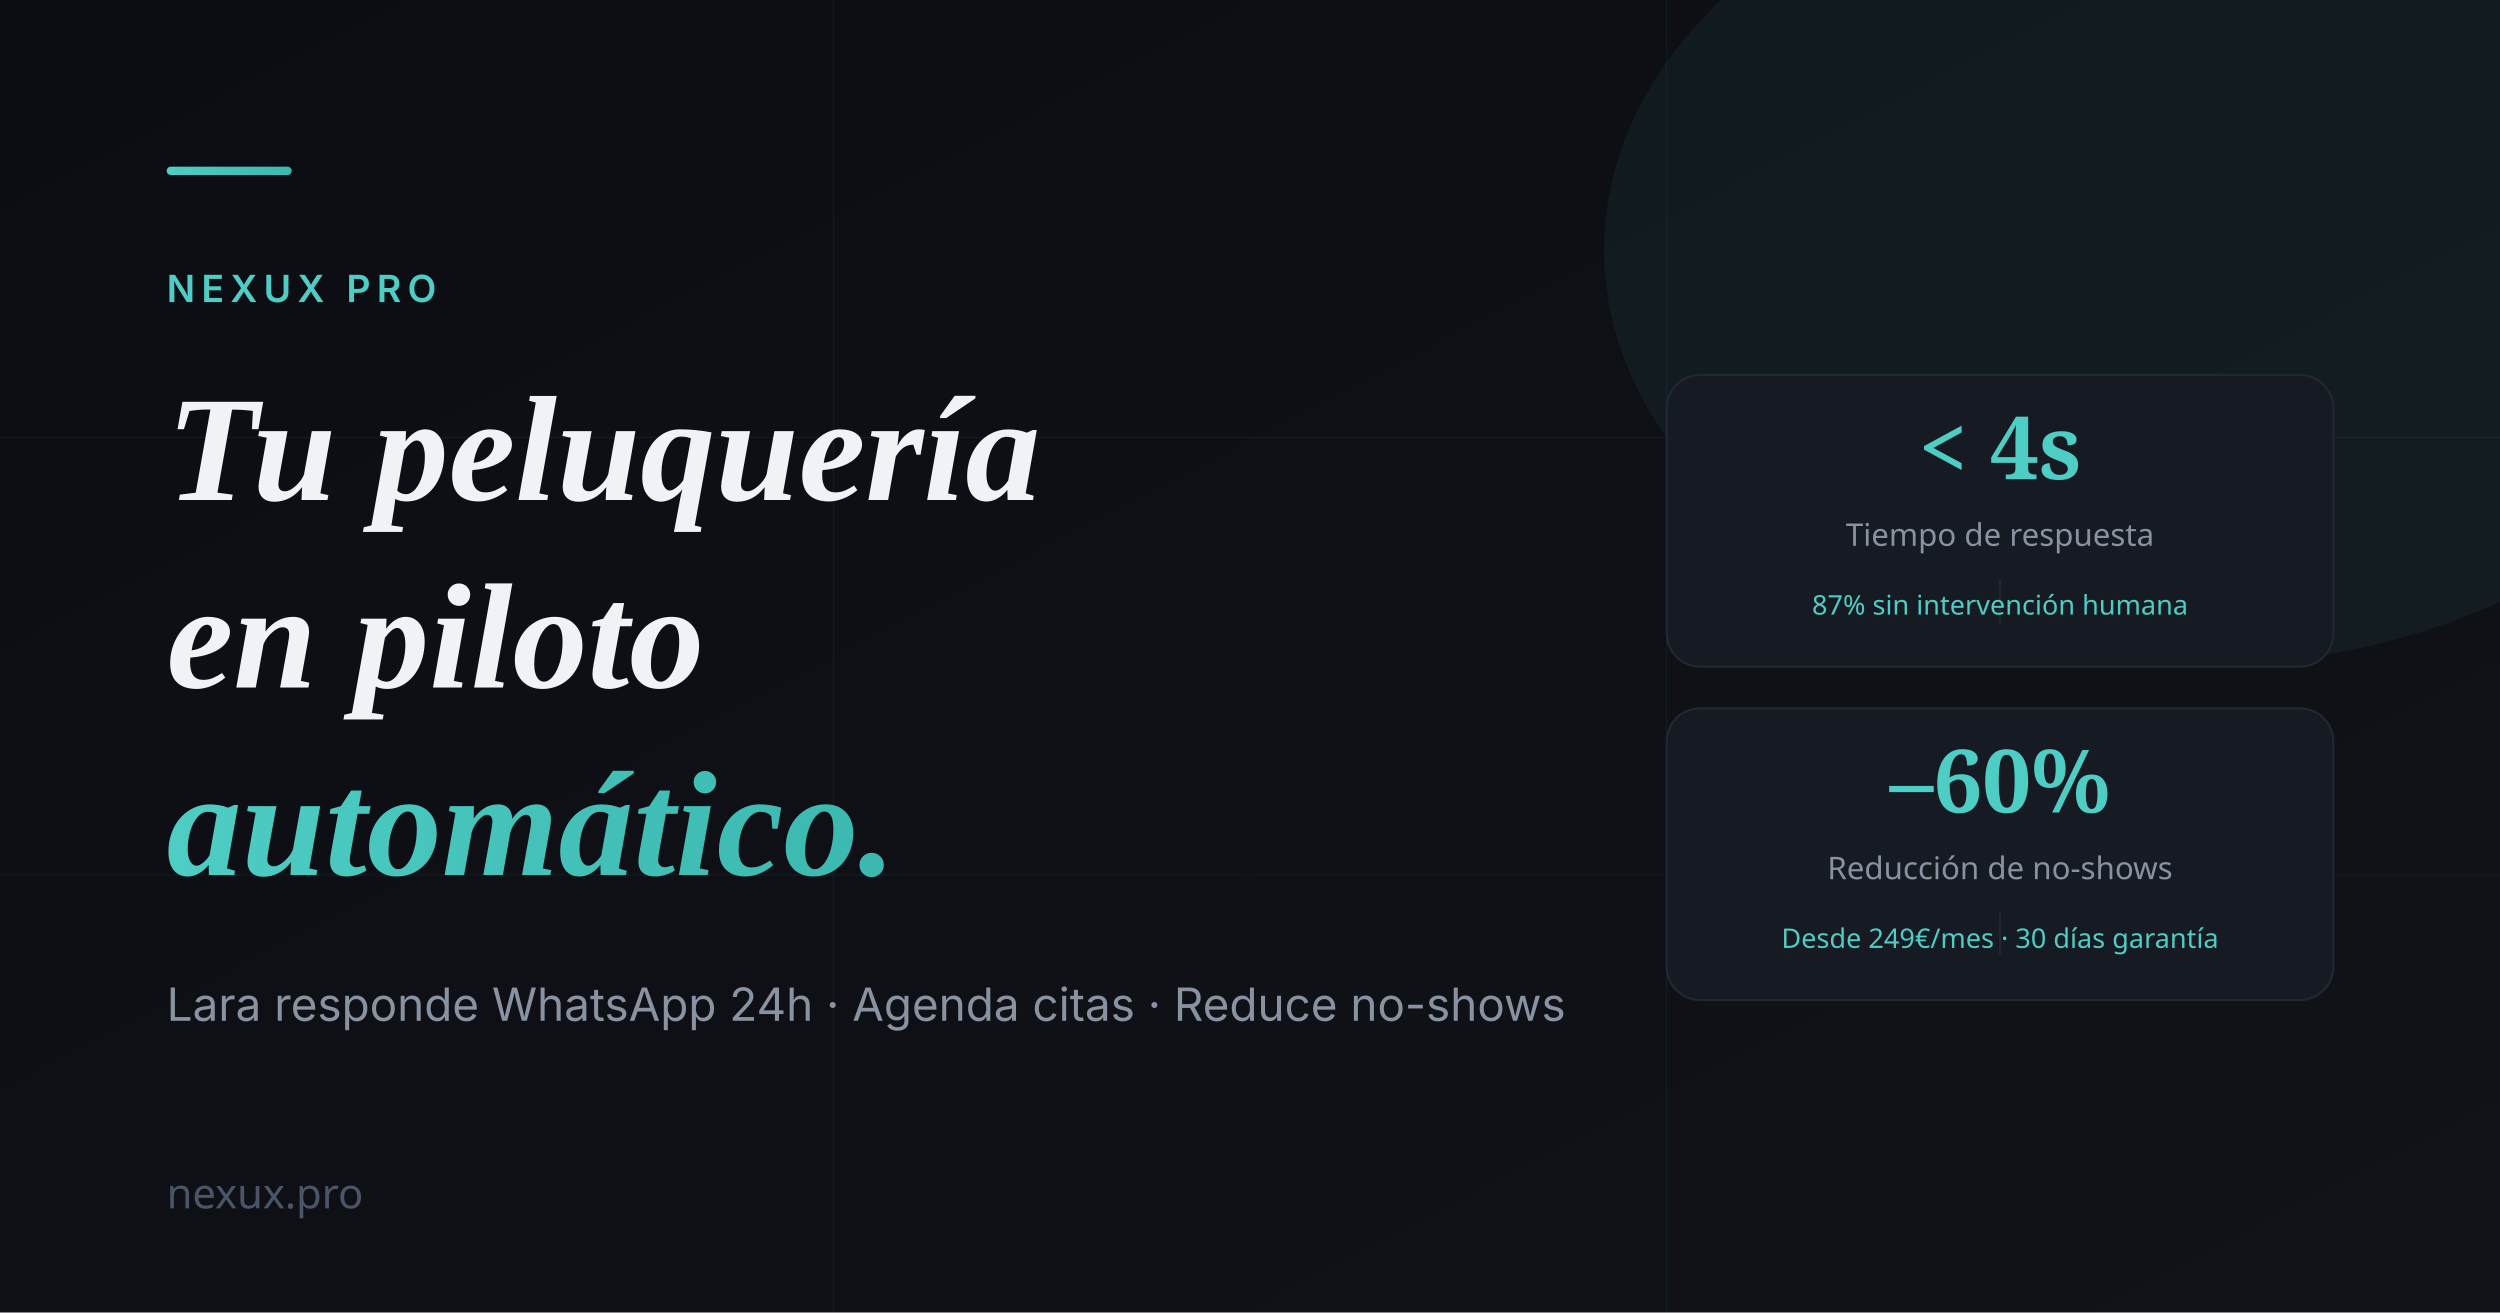
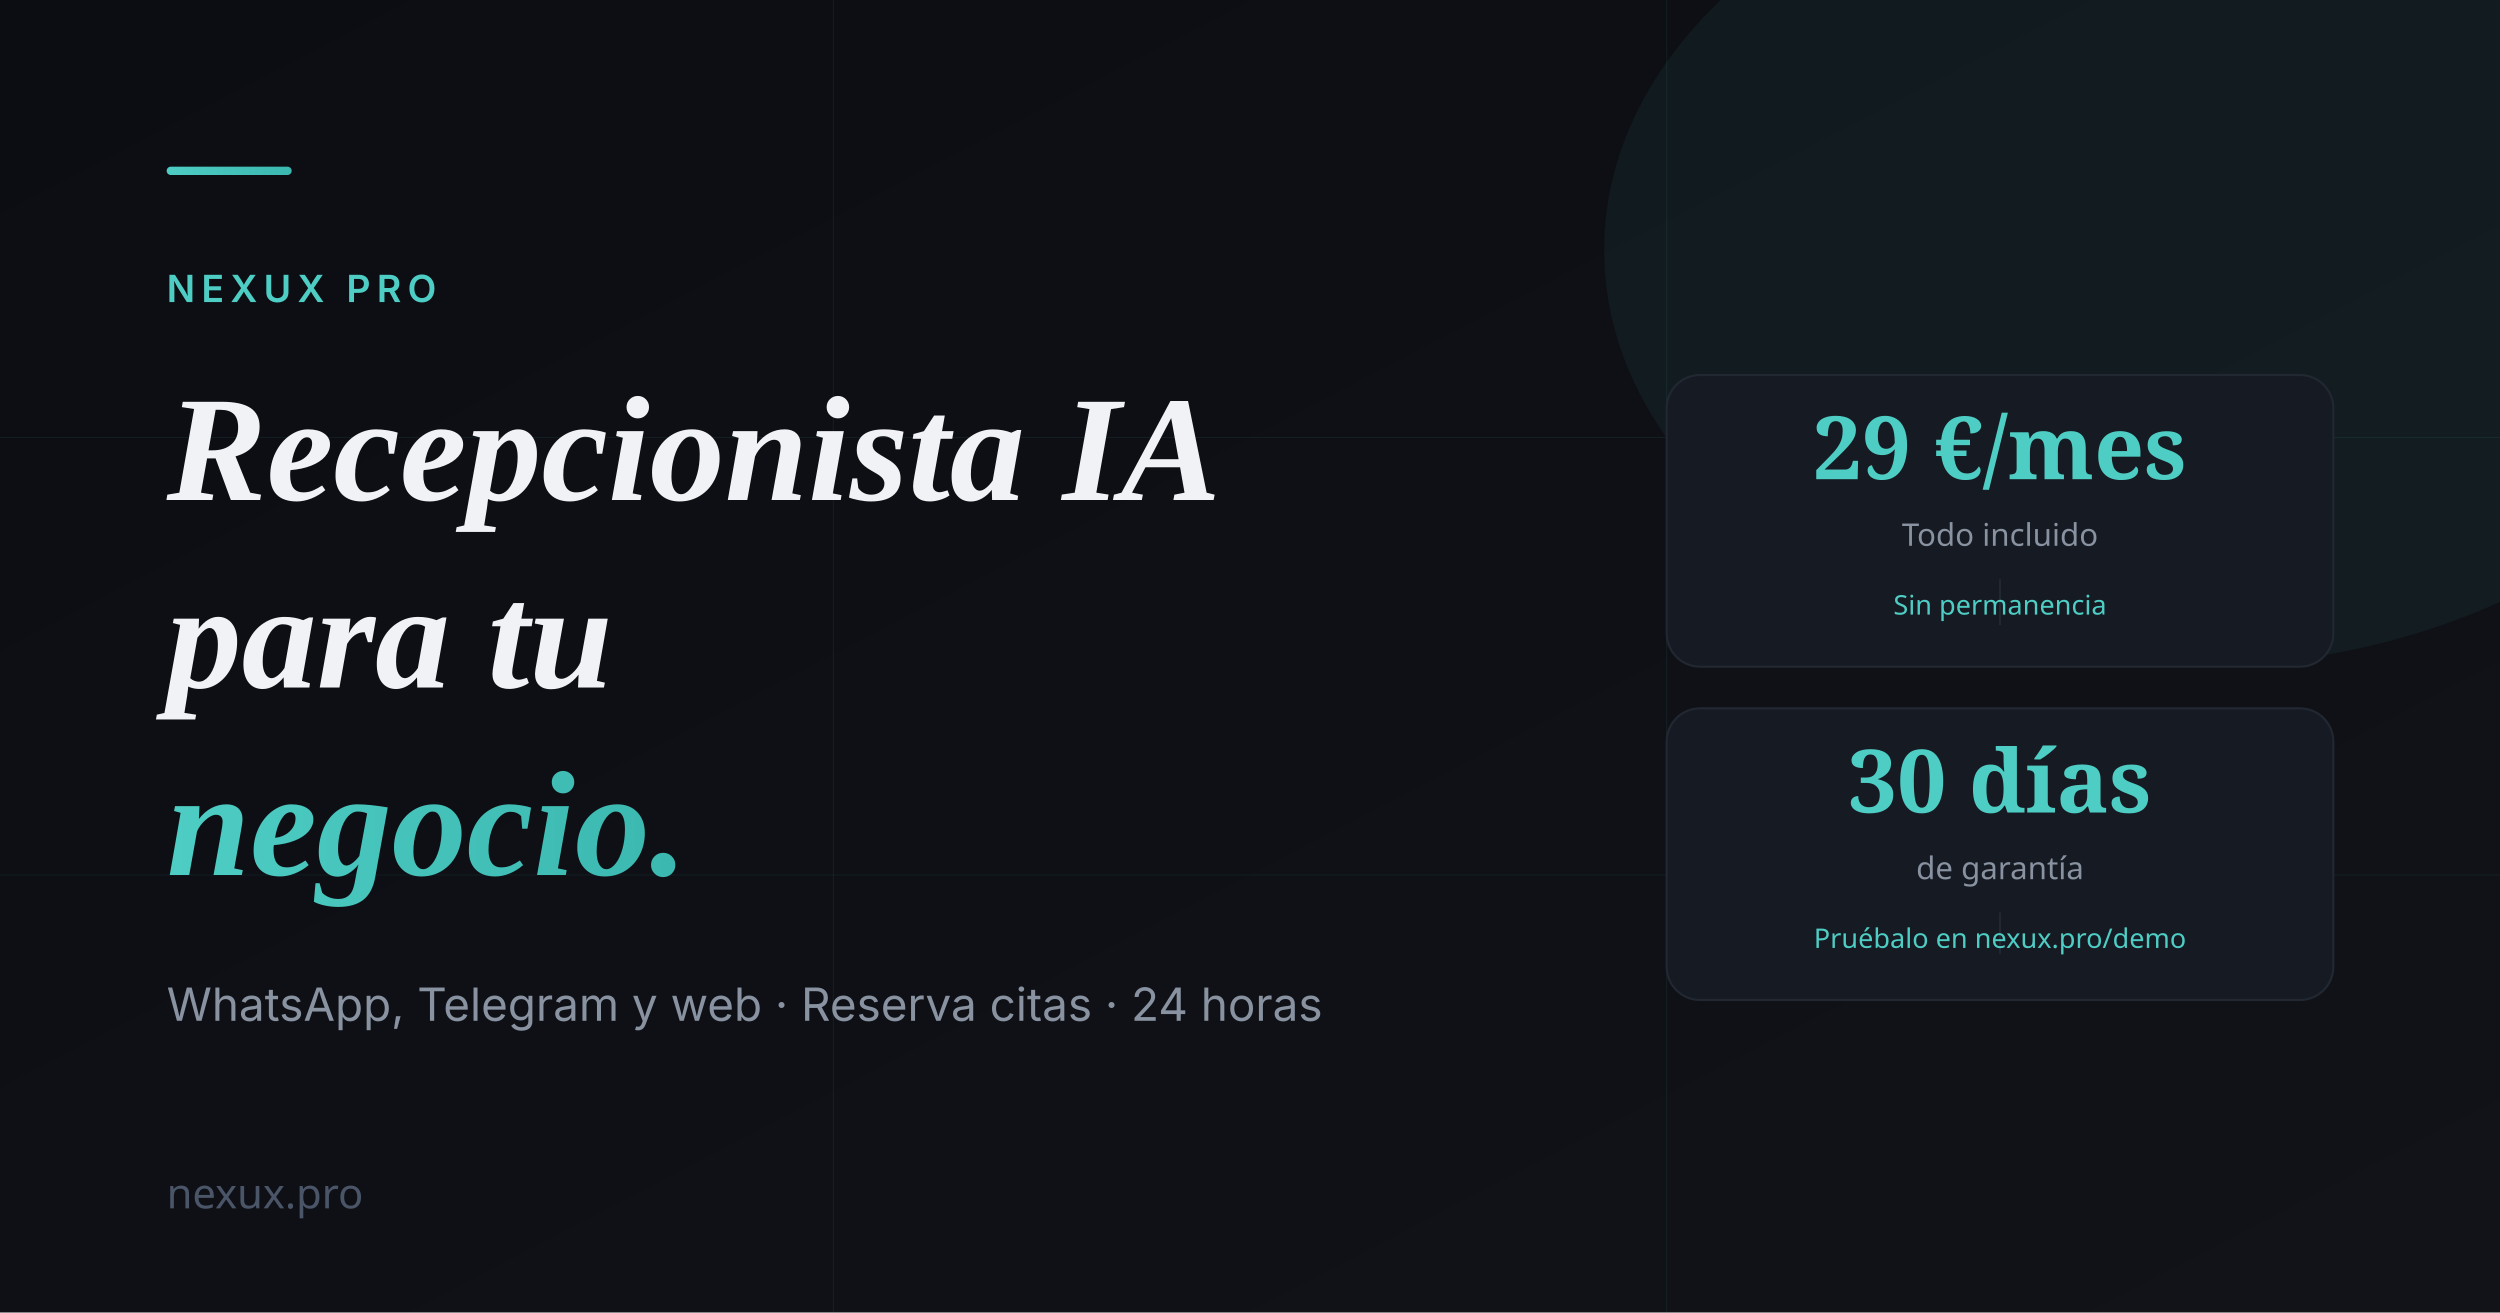
<svg xmlns="http://www.w3.org/2000/svg" width="1200" height="630" viewBox="0 0 1200 630">
  <defs>
    <linearGradient id="bg" x1="0%" y1="0%" x2="100%" y2="100%">
      <stop offset="0%" style="stop-color:#0B0D12;stop-opacity:1" />
      <stop offset="100%" style="stop-color:#111318;stop-opacity:1" />
    </linearGradient>
    <linearGradient id="accent" x1="0%" y1="0%" x2="100%" y2="0%">
      <stop offset="0%" style="stop-color:#4ECDC4;stop-opacity:1" />
      <stop offset="100%" style="stop-color:#3BB8B0;stop-opacity:1" />
    </linearGradient>
    <filter id="glow">
      <feGaussianBlur stdDeviation="20" result="blur" />
      <feComposite in="SourceGraphic" in2="blur" operator="over" />
    </filter>
  </defs>
  <rect width="1200" height="630" fill="url(#bg)" />
  <ellipse cx="1050" cy="120" rx="280" ry="200" fill="#4ECDC4" opacity="0.06" />
  <line x1="0" y1="210" x2="1200" y2="210" stroke="#4ECDC4" stroke-width="0.5" opacity="0.08" />
  <line x1="0" y1="420" x2="1200" y2="420" stroke="#4ECDC4" stroke-width="0.5" opacity="0.08" />
  <line x1="400" y1="0" x2="400" y2="630" stroke="#4ECDC4" stroke-width="0.5" opacity="0.08" />
  <line x1="800" y1="0" x2="800" y2="630" stroke="#4ECDC4" stroke-width="0.5" opacity="0.08" />
  <rect x="80" y="80" width="60" height="4" fill="url(#accent)" rx="2" />
  <text x="80" y="145" font-family="system-ui, -apple-system, sans-serif" font-size="18" font-weight="600" letter-spacing="3" fill="#4ECDC4" text-transform="uppercase">NEXUX PRO</text>
-   <text x="80" y="240" font-family="Georgia, 'Times New Roman', serif" font-size="72" font-weight="700" font-style="italic" fill="#F0F2F5">Tu peluquería</text>
-   <text x="80" y="330" font-family="Georgia, 'Times New Roman', serif" font-size="72" font-weight="700" font-style="italic" fill="#F0F2F5">en piloto</text>
-   <text x="80" y="420" font-family="Georgia, 'Times New Roman', serif" font-size="72" font-weight="700" font-style="italic" fill="url(#accent)">automático.</text>
-   <text x="80" y="490" font-family="system-ui, -apple-system, sans-serif" font-size="22" fill="#8892A0">Lara responde WhatsApp 24h · Agenda citas · Reduce no-shows</text>
+   <text x="80" y="240" font-family="Georgia, 'Times New Roman', serif" font-size="72" font-weight="700" font-style="italic" fill="#F0F2F5">Recepcionista IA</text>
+   <text x="80" y="330" font-family="Georgia, 'Times New Roman', serif" font-size="72" font-weight="700" font-style="italic" fill="#F0F2F5">para tu</text>
+   <text x="80" y="420" font-family="Georgia, 'Times New Roman', serif" font-size="72" font-weight="700" font-style="italic" fill="url(#accent)">negocio.</text>
+   <text x="80" y="490" font-family="system-ui, -apple-system, sans-serif" font-size="22" fill="#8892A0">WhatsApp, Telegram y web · Reserva citas · 24 horas</text>
  <rect x="800" y="180" width="320" height="140" rx="16" fill="#161A22" stroke="#222832" stroke-width="1" />
-   <text x="960" y="230" text-anchor="middle" font-family="Georgia, serif" font-size="42" font-weight="700" fill="#4ECDC4">&lt; 4s</text>
-   <text x="960" y="262" text-anchor="middle" font-family="system-ui, sans-serif" font-size="15" fill="#8892A0">Tiempo de respuesta</text>
+   <text x="960" y="230" text-anchor="middle" font-family="Georgia, serif" font-size="42" font-weight="700" fill="#4ECDC4">29 €/mes</text>
+   <text x="960" y="262" text-anchor="middle" font-family="system-ui, sans-serif" font-size="15" fill="#8892A0">Todo incluido</text>
  <line x1="960" y1="278" x2="960" y2="300" stroke="#222832" stroke-width="1" />
-   <text x="960" y="295" text-anchor="middle" font-family="system-ui, sans-serif" font-size="13" fill="#4ECDC4">87% sin intervención humana</text>
+   <text x="960" y="295" text-anchor="middle" font-family="system-ui, sans-serif" font-size="13" fill="#4ECDC4">Sin permanencia</text>
  <rect x="800" y="340" width="320" height="140" rx="16" fill="#161A22" stroke="#222832" stroke-width="1" />
-   <text x="960" y="390" text-anchor="middle" font-family="Georgia, serif" font-size="42" font-weight="700" fill="#4ECDC4">–60%</text>
-   <text x="960" y="422" text-anchor="middle" font-family="system-ui, sans-serif" font-size="15" fill="#8892A0">Reducción de no-shows</text>
+   <text x="960" y="390" text-anchor="middle" font-family="Georgia, serif" font-size="42" font-weight="700" fill="#4ECDC4">30 días</text>
+   <text x="960" y="422" text-anchor="middle" font-family="system-ui, sans-serif" font-size="15" fill="#8892A0">de garantía</text>
  <line x1="960" y1="438" x2="960" y2="458" stroke="#222832" stroke-width="1" />
-   <text x="960" y="455" text-anchor="middle" font-family="system-ui, sans-serif" font-size="13" fill="#4ECDC4">Desde 249€/mes · 30 días garantía</text>
+   <text x="960" y="455" text-anchor="middle" font-family="system-ui, sans-serif" font-size="13" fill="#4ECDC4">Pruébalo en nexux.pro/demo</text>
  <text x="80" y="580" font-family="system-ui, sans-serif" font-size="20" fill="#4A5568">nexux.pro</text>
</svg>
